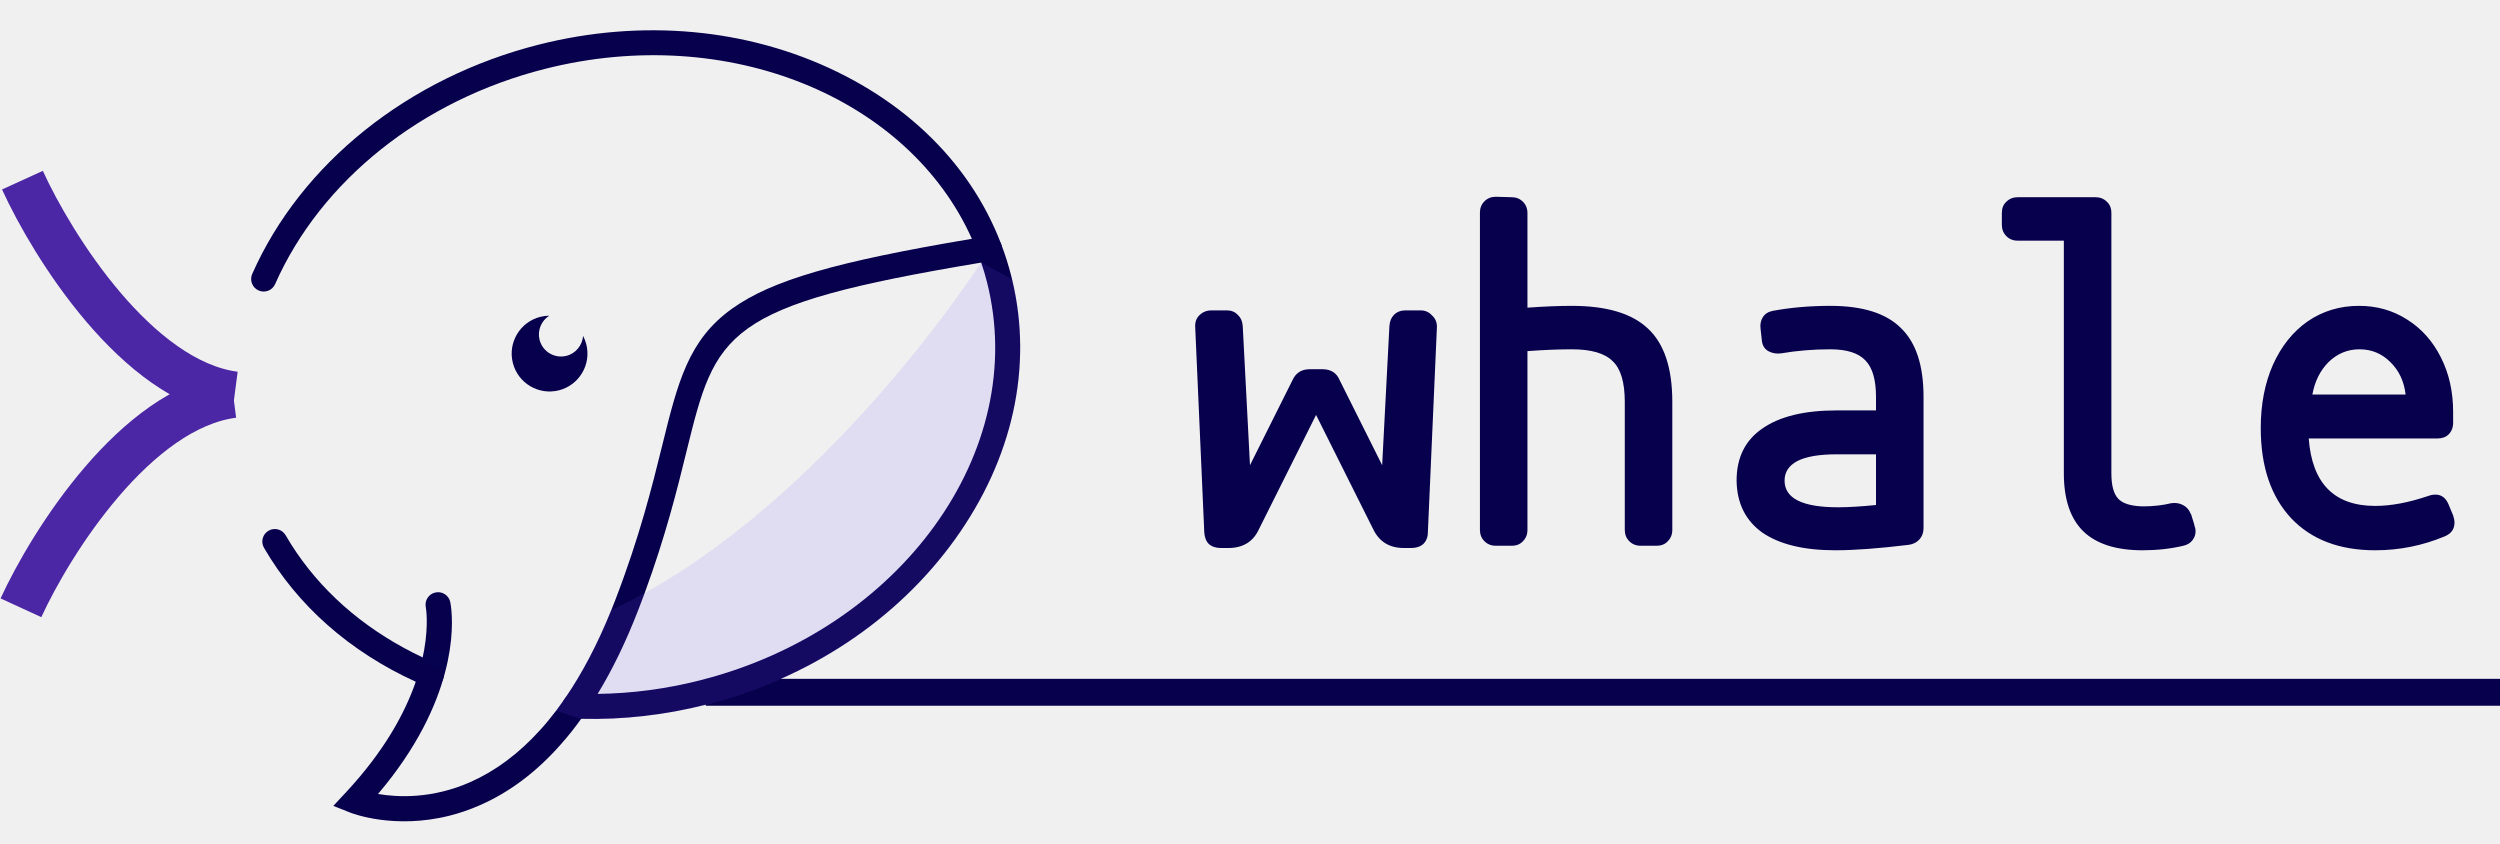
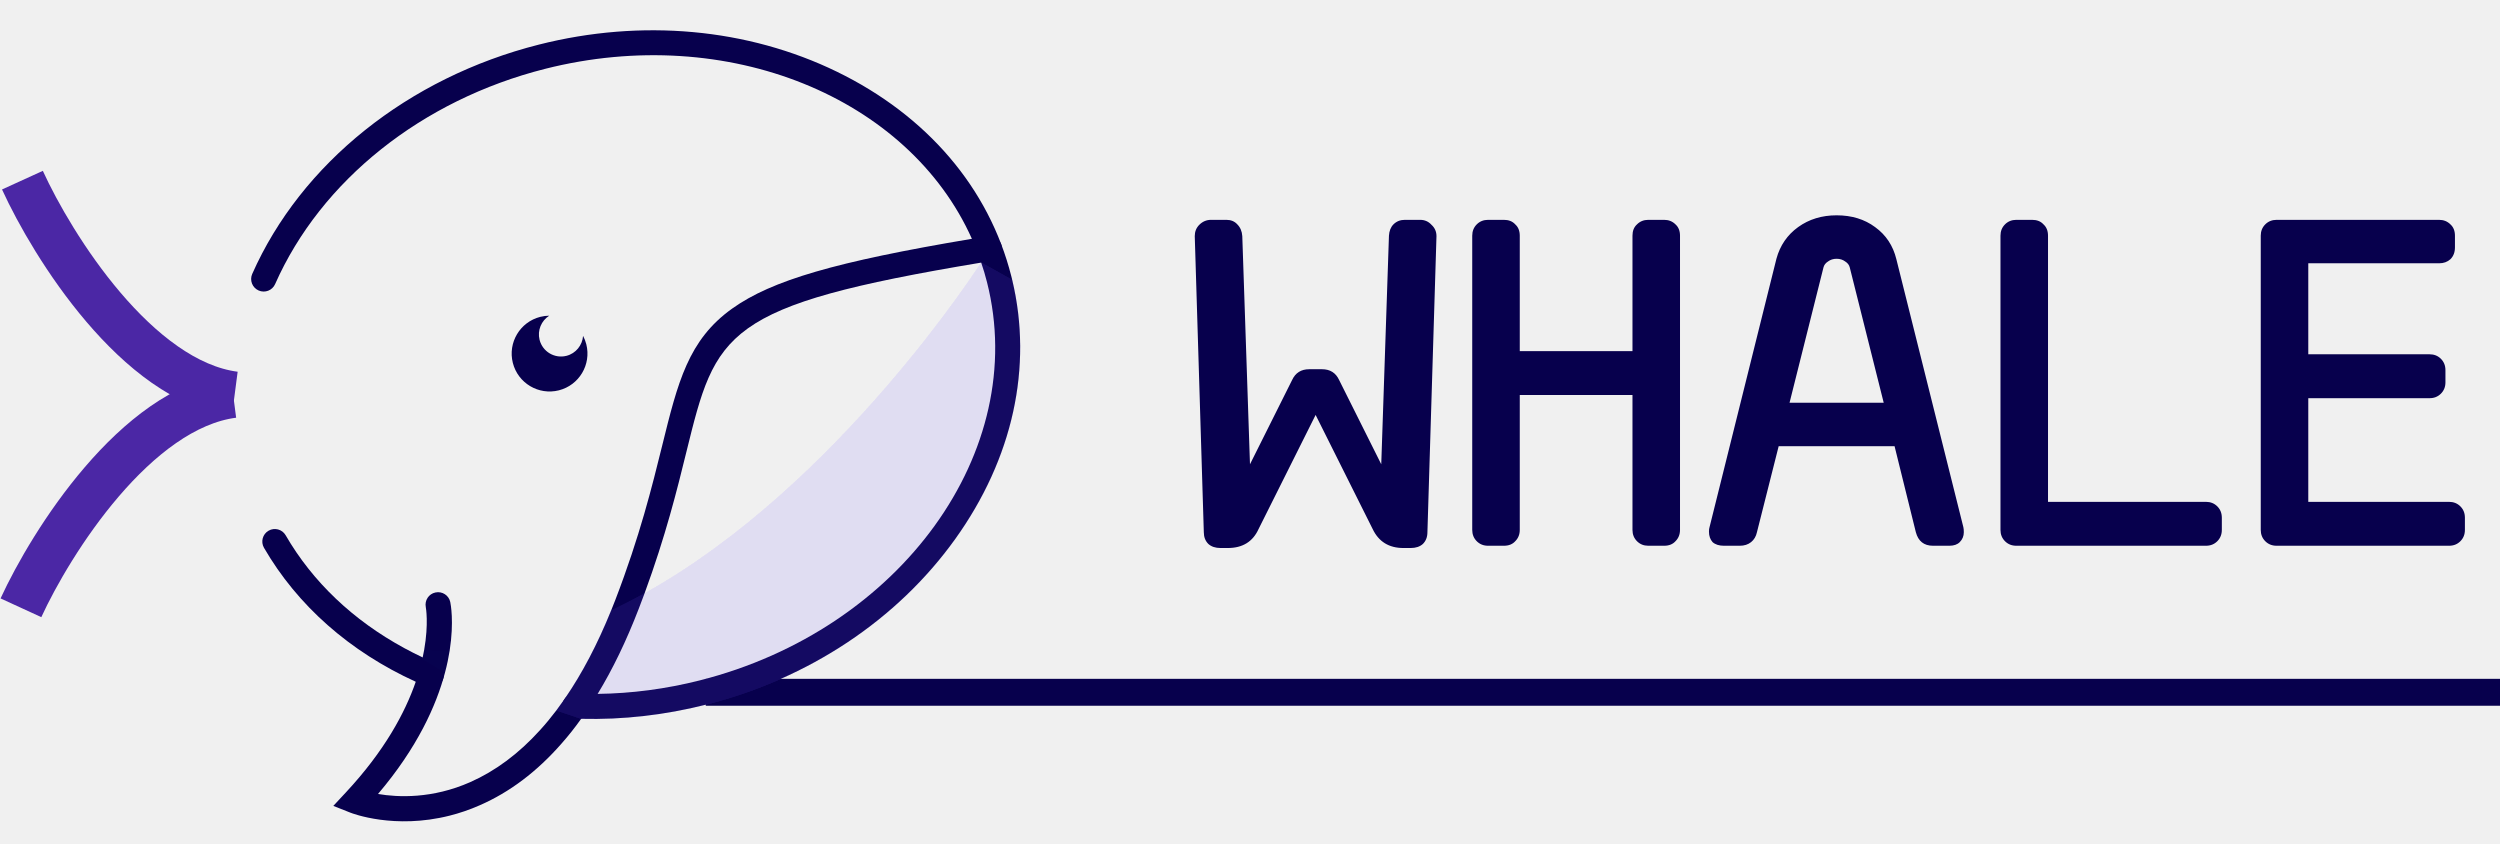
<svg xmlns="http://www.w3.org/2000/svg" width="1672" height="564" viewBox="0 0 1672 564" fill="none">
  <g clip-path="url(#clip0)">
    <line x1="1672" y1="463" x2="472" y2="463" stroke="#07004D" stroke-width="18" />
    <g clip-path="url(#clip1)">
      <path d="M296.535 449.267C296.966 450.969 296.898 452.858 296.139 454.633C295.076 457.147 292.923 458.871 290.462 459.494C288.758 459.925 286.923 459.843 285.183 459.104C282.771 458.104 280.4 457.034 278.055 455.958C233.906 435.821 198.937 404.987 176.554 366.362C174.249 362.37 175.601 357.251 179.62 354.938C183.579 352.612 188.732 353.985 191.038 357.977C209.087 389.151 236.201 414.866 270.167 433.321L270.439 433.482C274.409 435.642 278.503 437.714 282.683 439.678C285.623 441.063 288.639 442.401 291.667 443.678C294.174 444.712 295.892 446.838 296.535 449.267Z" fill="#07004D" />
      <path d="M676.361 184.721C676.573 185.559 676.779 186.371 676.964 187.216C690.87 245.34 677.373 306.743 638.854 360.467C600.105 414.536 540.878 453.873 472.128 471.274C444.567 478.249 416.536 481.43 388.676 480.739C387.148 480.723 385.613 480.681 384.068 480.611C381.308 480.504 378.928 479.062 377.502 476.949C376.51 475.53 375.95 473.773 376.025 471.912C376.089 470.571 376.464 469.325 377.078 468.221C377.421 467.76 377.757 467.272 378.068 466.79C379.666 464.918 382.085 463.787 384.731 463.895C389.732 464.098 394.726 464.157 399.711 464.074C422.548 463.791 445.464 460.755 468.02 455.045C602.492 421.011 688.672 301.582 660.134 188.828C658.998 184.338 657.713 179.944 656.218 175.633C654.41 170.191 652.344 164.87 650.001 159.709C607.794 65.379 486.915 15.077 364.506 46.059C282.098 66.917 214.624 120.744 184.004 189.994C182.143 194.235 177.189 196.151 172.974 194.281C168.726 192.392 166.817 187.466 168.679 183.224C201.397 109.3 273.04 51.941 360.398 29.831C429.149 12.43 499.965 18.884 559.763 47.98C620.058 77.327 661.473 125.896 676.361 184.721Z" fill="#07004D" />
      <path d="M669.992 164.894C670.741 169.453 667.656 173.745 663.07 174.503C660.749 174.888 658.485 175.26 656.219 175.631C483.183 204.434 478.864 221.931 459.051 302.259C452.871 327.42 445.247 358.244 431.075 396.855C429.813 400.281 428.504 403.749 427.128 407.293C418.928 428.563 409.794 447.508 399.712 464.074C396.164 469.951 392.471 475.492 388.677 480.739C384.519 486.597 380.178 492.071 375.68 497.151C359.259 515.955 340.948 529.8 320.836 538.573C313.951 541.611 307.21 543.863 300.747 545.499C263.748 554.863 235.684 544.038 234.31 543.495L222.921 538.981L231.271 530.018C257.234 502.179 270.929 476.583 278.055 455.957C279.933 450.532 281.355 445.453 282.436 440.748C282.517 440.383 282.603 440.044 282.684 439.679C283.051 437.944 283.378 436.279 283.684 434.648C286.784 416.998 284.812 406.361 284.778 406.11C283.864 401.593 286.714 397.159 291.26 396.24C295.769 395.299 300.174 398.157 301.135 402.632C301.362 403.755 303.759 415.725 300.743 435.078C300.026 439.634 299.011 444.61 297.592 449.919C291.757 471.888 279.159 499.998 252.819 531.01C266.177 533.299 289.083 534.322 314.498 523.084C331.373 515.618 346.969 504.015 361.133 488.343C364.896 484.225 368.531 479.823 372.09 475.124C373.768 472.887 375.433 470.595 377.078 468.221C377.421 467.76 377.758 467.272 378.068 466.791C389.38 450.315 399.629 430.771 408.732 408.293C409.671 405.984 410.578 403.653 411.506 401.289C427.893 358.693 436.157 325.177 442.811 298.253C453.351 255.526 460.306 227.29 489.786 206.302C516.196 187.503 558.631 175.064 650.002 159.709C653.396 159.137 656.846 158.551 660.382 157.973C664.947 157.25 669.24 160.336 669.992 164.894Z" fill="#07004D" />
      <g opacity="0.25">
        <g opacity="0.25">
          <path opacity="0.25" d="M283.684 434.648C289.396 435.044 295.073 435.19 300.742 435.078C300.026 439.634 299.012 444.61 297.592 449.919L296.535 449.267L282.436 440.748L270.439 433.482C274.409 435.643 278.502 437.714 282.684 439.679C283.051 437.944 283.378 436.279 283.684 434.648Z" fill="#0071BC" />
        </g>
      </g>
      <g opacity="0.25">
        <g opacity="0.25">
          <path opacity="0.25" d="M676.964 187.216C690.87 245.34 677.374 306.743 638.853 360.467C600.104 414.536 540.878 453.873 472.128 471.273C444.568 478.249 416.537 481.429 388.677 480.739L377.501 476.949L372.091 475.125C373.768 472.886 375.432 470.594 377.078 468.221C377.421 467.761 377.758 467.273 378.068 466.791C389.38 450.315 399.629 430.771 408.732 408.293C416.292 404.74 423.731 400.929 431.076 396.854C561.097 324.662 656.219 175.632 656.219 175.632L676.964 187.216Z" fill="#7150FF" />
          <path opacity="0.25" d="M676.964 187.216C690.87 245.34 677.374 306.743 638.853 360.467C600.104 414.536 540.878 453.873 472.128 471.273C444.568 478.249 416.537 481.429 388.677 480.739L377.501 476.949L372.091 475.125C373.768 472.886 375.432 470.594 377.078 468.221C377.421 467.761 377.758 467.273 378.068 466.791C389.38 450.315 399.629 430.771 408.732 408.293C416.292 404.74 423.731 400.929 431.076 396.854C561.097 324.662 656.219 175.632 656.219 175.632L676.964 187.216Z" fill="#7150FF" />
          <path opacity="0.25" d="M676.964 187.216C690.87 245.34 677.374 306.743 638.853 360.467C600.104 414.536 540.878 453.873 472.128 471.273C444.568 478.249 416.537 481.429 388.677 480.739L377.501 476.949L372.091 475.125C373.768 472.886 375.432 470.594 377.078 468.221C377.421 467.761 377.758 467.273 378.068 466.791C389.38 450.315 399.629 430.771 408.732 408.293C416.292 404.74 423.731 400.929 431.076 396.854C561.097 324.662 656.219 175.632 656.219 175.632L676.964 187.216Z" fill="#7150FF" />
          <path opacity="0.25" d="M676.964 187.216C690.87 245.34 677.374 306.743 638.853 360.467C600.104 414.536 540.878 453.873 472.128 471.273C444.568 478.249 416.537 481.429 388.677 480.739L377.501 476.949L372.091 475.125C373.768 472.886 375.432 470.594 377.078 468.221C377.421 467.761 377.758 467.273 378.068 466.791C389.38 450.315 399.629 430.771 408.732 408.293C416.292 404.74 423.731 400.929 431.076 396.854C561.097 324.662 656.219 175.632 656.219 175.632L676.964 187.216Z" fill="#7150FF" />
          <path opacity="0.25" d="M676.964 187.216C690.87 245.34 677.374 306.743 638.853 360.467C600.104 414.536 540.878 453.873 472.128 471.273C444.568 478.249 416.537 481.429 388.677 480.739L377.501 476.949L372.091 475.125C373.768 472.886 375.432 470.594 377.078 468.221C377.421 467.761 377.758 467.273 378.068 466.791C389.38 450.315 399.629 430.771 408.732 408.293C416.292 404.74 423.731 400.929 431.076 396.854C561.097 324.662 656.219 175.632 656.219 175.632L676.964 187.216Z" fill="#7150FF" />
          <path opacity="0.25" d="M676.964 187.216C690.87 245.34 677.374 306.743 638.853 360.467C600.104 414.536 540.878 453.873 472.128 471.273C444.568 478.249 416.537 481.429 388.677 480.739L377.501 476.949L372.091 475.125C373.768 472.886 375.432 470.594 377.078 468.221C377.421 467.761 377.758 467.273 378.068 466.791C389.38 450.315 399.629 430.771 408.732 408.293C416.292 404.74 423.731 400.929 431.076 396.854C561.097 324.662 656.219 175.632 656.219 175.632L676.964 187.216Z" fill="#7150FF" />
          <path opacity="0.25" d="M676.964 187.216C690.87 245.34 677.374 306.743 638.853 360.467C600.104 414.536 540.878 453.873 472.128 471.273C444.568 478.249 416.537 481.429 388.677 480.739L377.501 476.949L372.091 475.125C373.768 472.886 375.432 470.594 377.078 468.221C377.421 467.761 377.758 467.273 378.068 466.791C389.38 450.315 399.629 430.771 408.732 408.293C416.292 404.74 423.731 400.929 431.076 396.854C561.097 324.662 656.219 175.632 656.219 175.632L676.964 187.216Z" fill="#7150FF" />
          <path opacity="0.25" d="M676.964 187.216C690.87 245.34 677.374 306.743 638.853 360.467C600.104 414.536 540.878 453.873 472.128 471.273C444.568 478.249 416.537 481.429 388.677 480.739L377.501 476.949L372.091 475.125C373.768 472.886 375.432 470.594 377.078 468.221C377.421 467.761 377.758 467.273 378.068 466.791C389.38 450.315 399.629 430.771 408.732 408.293C416.292 404.74 423.731 400.929 431.076 396.854C561.097 324.662 656.219 175.632 656.219 175.632L676.964 187.216Z" fill="#7150FF" />
          <path opacity="0.25" d="M676.964 187.216C690.87 245.34 677.374 306.743 638.853 360.467C600.104 414.536 540.878 453.873 472.128 471.273C444.568 478.249 416.537 481.429 388.677 480.739L377.501 476.949L372.091 475.125C373.768 472.886 375.432 470.594 377.078 468.221C377.421 467.761 377.758 467.273 378.068 466.791C389.38 450.315 399.629 430.771 408.732 408.293C416.292 404.74 423.731 400.929 431.076 396.854C561.097 324.662 656.219 175.632 656.219 175.632L676.964 187.216Z" fill="#7150FF" />
          <path opacity="0.25" d="M676.964 187.216C690.87 245.34 677.374 306.743 638.853 360.467C600.104 414.536 540.878 453.873 472.128 471.273C444.568 478.249 416.537 481.429 388.677 480.739L377.501 476.949L372.091 475.125C373.768 472.886 375.432 470.594 377.078 468.221C377.421 467.761 377.758 467.273 378.068 466.791C389.38 450.315 399.629 430.771 408.732 408.293C416.292 404.74 423.731 400.929 431.076 396.854C561.097 324.662 656.219 175.632 656.219 175.632L676.964 187.216Z" fill="#7150FF" />
          <path opacity="0.25" d="M676.964 187.216C690.87 245.34 677.374 306.743 638.853 360.467C600.104 414.536 540.878 453.873 472.128 471.273C444.568 478.249 416.537 481.429 388.677 480.739L377.501 476.949L372.091 475.125C373.768 472.886 375.432 470.594 377.078 468.221C377.421 467.761 377.758 467.273 378.068 466.791C389.38 450.315 399.629 430.771 408.732 408.293C416.292 404.74 423.731 400.929 431.076 396.854C561.097 324.662 656.219 175.632 656.219 175.632L676.964 187.216Z" fill="#7150FF" />
          <path opacity="0.25" d="M676.964 187.216C690.87 245.34 677.374 306.743 638.853 360.467C600.104 414.536 540.878 453.873 472.128 471.273C444.568 478.249 416.537 481.429 388.677 480.739L377.501 476.949L372.091 475.125C373.768 472.886 375.432 470.594 377.078 468.221C377.421 467.761 377.758 467.273 378.068 466.791C389.38 450.315 399.629 430.771 408.732 408.293C416.292 404.74 423.731 400.929 431.076 396.854C561.097 324.662 656.219 175.632 656.219 175.632L676.964 187.216Z" fill="#7150FF" />
          <path opacity="0.25" d="M676.964 187.216C690.87 245.34 677.374 306.743 638.853 360.467C600.104 414.536 540.878 453.873 472.128 471.273C444.568 478.249 416.537 481.429 388.677 480.739L377.501 476.949L372.091 475.125C373.768 472.886 375.432 470.594 377.078 468.221C377.421 467.761 377.758 467.273 378.068 466.791C389.38 450.315 399.629 430.771 408.732 408.293C416.292 404.74 423.731 400.929 431.076 396.854C561.097 324.662 656.219 175.632 656.219 175.632L676.964 187.216Z" fill="#7150FF" />
        </g>
      </g>
      <g opacity="0.25">
        <g opacity="0.25">
          <path opacity="0.25" d="M676.964 187.216C690.87 245.34 677.374 306.743 638.853 360.467C600.104 414.536 540.878 453.873 472.128 471.273C444.568 478.249 416.537 481.429 388.677 480.739L377.501 476.949L372.091 475.125C373.768 472.886 375.432 470.594 377.078 468.221C377.421 467.761 377.758 467.273 378.068 466.791C389.38 450.315 399.629 430.771 408.732 408.293C416.292 404.74 423.731 400.929 431.076 396.854C561.097 324.662 656.219 175.632 656.219 175.632L676.964 187.216Z" fill="#7150FF" />
          <path opacity="0.25" d="M676.964 187.216C690.87 245.34 677.374 306.743 638.853 360.467C600.104 414.536 540.878 453.873 472.128 471.273C444.568 478.249 416.537 481.429 388.677 480.739L377.501 476.949L372.091 475.125C373.768 472.886 375.432 470.594 377.078 468.221C377.421 467.761 377.758 467.273 378.068 466.791C389.38 450.315 399.629 430.771 408.732 408.293C416.292 404.74 423.731 400.929 431.076 396.854C561.097 324.662 656.219 175.632 656.219 175.632L676.964 187.216Z" fill="#7150FF" />
          <path opacity="0.25" d="M676.964 187.216C690.87 245.34 677.374 306.743 638.853 360.467C600.104 414.536 540.878 453.873 472.128 471.273C444.568 478.249 416.537 481.429 388.677 480.739L377.501 476.949L372.091 475.125C373.768 472.886 375.432 470.594 377.078 468.221C377.421 467.761 377.758 467.273 378.068 466.791C389.38 450.315 399.629 430.771 408.732 408.293C416.292 404.74 423.731 400.929 431.076 396.854C561.097 324.662 656.219 175.632 656.219 175.632L676.964 187.216Z" fill="#7150FF" />
          <path opacity="0.25" d="M676.964 187.216C690.87 245.34 677.374 306.743 638.853 360.467C600.104 414.536 540.878 453.873 472.128 471.273C444.568 478.249 416.537 481.429 388.677 480.739L377.501 476.949L372.091 475.125C373.768 472.886 375.432 470.594 377.078 468.221C377.421 467.761 377.758 467.273 378.068 466.791C389.38 450.315 399.629 430.771 408.732 408.293C416.292 404.74 423.731 400.929 431.076 396.854C561.097 324.662 656.219 175.632 656.219 175.632L676.964 187.216Z" fill="#7150FF" />
          <path opacity="0.25" d="M676.964 187.216C690.87 245.34 677.374 306.743 638.853 360.467C600.104 414.536 540.878 453.873 472.128 471.273C444.568 478.249 416.537 481.429 388.677 480.739L377.501 476.949L372.091 475.125C373.768 472.886 375.432 470.594 377.078 468.221C377.421 467.761 377.758 467.273 378.068 466.791C389.38 450.315 399.629 430.771 408.732 408.293C416.292 404.74 423.731 400.929 431.076 396.854C561.097 324.662 656.219 175.632 656.219 175.632L676.964 187.216Z" fill="#7150FF" />
          <path opacity="0.25" d="M676.964 187.216C690.87 245.34 677.374 306.743 638.853 360.467C600.104 414.536 540.878 453.873 472.128 471.273C444.568 478.249 416.537 481.429 388.677 480.739L377.501 476.949L372.091 475.125C373.768 472.886 375.432 470.594 377.078 468.221C377.421 467.761 377.758 467.273 378.068 466.791C389.38 450.315 399.629 430.771 408.732 408.293C416.292 404.74 423.731 400.929 431.076 396.854C561.097 324.662 656.219 175.632 656.219 175.632L676.964 187.216Z" fill="#7150FF" />
          <path opacity="0.25" d="M676.964 187.216C690.87 245.34 677.374 306.743 638.853 360.467C600.104 414.536 540.878 453.873 472.128 471.273C444.568 478.249 416.537 481.429 388.677 480.739L377.501 476.949L372.091 475.125C373.768 472.886 375.432 470.594 377.078 468.221C377.421 467.761 377.758 467.273 378.068 466.791C389.38 450.315 399.629 430.771 408.732 408.293C416.292 404.74 423.731 400.929 431.076 396.854C561.097 324.662 656.219 175.632 656.219 175.632L676.964 187.216Z" fill="#7150FF" />
          <path opacity="0.25" d="M676.964 187.216C690.87 245.34 677.374 306.743 638.853 360.467C600.104 414.536 540.878 453.873 472.128 471.273C444.568 478.249 416.537 481.429 388.677 480.739L377.501 476.949L372.091 475.125C373.768 472.886 375.432 470.594 377.078 468.221C377.421 467.761 377.758 467.273 378.068 466.791C389.38 450.315 399.629 430.771 408.732 408.293C416.292 404.74 423.731 400.929 431.076 396.854C561.097 324.662 656.219 175.632 656.219 175.632L676.964 187.216Z" fill="#7150FF" />
          <path opacity="0.25" d="M676.964 187.216C690.87 245.34 677.374 306.743 638.853 360.467C600.104 414.536 540.878 453.873 472.128 471.273C444.568 478.249 416.537 481.429 388.677 480.739L377.501 476.949L372.091 475.125C373.768 472.886 375.432 470.594 377.078 468.221C377.421 467.761 377.758 467.273 378.068 466.791C389.38 450.315 399.629 430.771 408.732 408.293C416.292 404.74 423.731 400.929 431.076 396.854C561.097 324.662 656.219 175.632 656.219 175.632L676.964 187.216Z" fill="#7150FF" />
          <path opacity="0.25" d="M676.964 187.216C690.87 245.34 677.374 306.743 638.853 360.467C600.104 414.536 540.878 453.873 472.128 471.273C444.568 478.249 416.537 481.429 388.677 480.739L377.501 476.949L372.091 475.125C373.768 472.886 375.432 470.594 377.078 468.221C377.421 467.761 377.758 467.273 378.068 466.791C389.38 450.315 399.629 430.771 408.732 408.293C416.292 404.74 423.731 400.929 431.076 396.854C561.097 324.662 656.219 175.632 656.219 175.632L676.964 187.216Z" fill="#7150FF" />
          <path opacity="0.25" d="M676.964 187.216C690.87 245.34 677.374 306.743 638.853 360.467C600.104 414.536 540.878 453.873 472.128 471.273C444.568 478.249 416.537 481.429 388.677 480.739L377.501 476.949L372.091 475.125C373.768 472.886 375.432 470.594 377.078 468.221C377.421 467.761 377.758 467.273 378.068 466.791C389.38 450.315 399.629 430.771 408.732 408.293C416.292 404.74 423.731 400.929 431.076 396.854C561.097 324.662 656.219 175.632 656.219 175.632L676.964 187.216Z" fill="#7150FF" />
          <path opacity="0.25" d="M676.964 187.216C690.87 245.34 677.374 306.743 638.853 360.467C600.104 414.536 540.878 453.873 472.128 471.273C444.568 478.249 416.537 481.429 388.677 480.739L377.501 476.949L372.091 475.125C373.768 472.886 375.432 470.594 377.078 468.221C377.421 467.761 377.758 467.273 378.068 466.791C389.38 450.315 399.629 430.771 408.732 408.293C416.292 404.74 423.731 400.929 431.076 396.854C561.097 324.662 656.219 175.632 656.219 175.632L676.964 187.216Z" fill="#7150FF" />
          <path opacity="0.25" d="M676.964 187.216C690.87 245.34 677.374 306.743 638.853 360.467C600.104 414.536 540.878 453.873 472.128 471.273C444.568 478.249 416.537 481.429 388.677 480.739L377.501 476.949L372.091 475.125C373.768 472.886 375.432 470.594 377.078 468.221C377.421 467.761 377.758 467.273 378.068 466.791C389.38 450.315 399.629 430.771 408.732 408.293C416.292 404.74 423.731 400.929 431.076 396.854C561.097 324.662 656.219 175.632 656.219 175.632L676.964 187.216Z" fill="#7150FF" />
        </g>
      </g>
      <path d="M392.124 230.264C395.555 243.818 387.327 257.624 373.771 261.055C360.218 264.485 346.413 256.256 342.982 242.702C339.552 229.148 347.78 215.342 361.333 211.912C363.341 211.404 365.368 211.153 367.326 211.135C362.069 214.473 359.261 220.935 360.867 227.281C362.868 235.185 370.923 239.986 378.827 237.986C385.173 236.38 389.523 230.835 389.956 224.625C390.874 226.354 391.616 228.257 392.124 230.264Z" fill="#07004D" />
      <path d="M15 120.488C35.149 164.614 91.757 254.99 157 263.488" stroke="#4B27A5" stroke-width="30" stroke-linejoin="round" />
      <path d="M14 406.488C34.149 362.671 90.757 272.927 156 264.488" stroke="#4B27A5" stroke-width="30" stroke-linejoin="round" />
    </g>
-     <path d="M954.963 355.918C954.963 359.147 953.954 361.771 951.936 363.789C949.917 365.605 947.193 366.514 943.762 366.514H938.918C929.23 366.514 922.368 362.275 918.332 353.799L880.188 277.51L842.043 353.799C838.208 362.275 831.346 366.514 821.457 366.514H816.613C813.182 366.514 810.458 365.605 808.439 363.789C806.623 361.973 805.614 359.349 805.412 355.918L799.357 218.779C799.156 215.55 800.064 212.926 802.082 210.908C804.302 208.688 807.027 207.578 810.256 207.578H820.549C823.576 207.578 825.998 208.587 827.814 210.605C829.833 212.422 830.943 214.945 831.145 218.174L835.988 311.113L864.445 254.199C866.665 249.355 870.5 246.934 875.949 246.934H884.426C890.077 246.934 893.911 249.355 895.93 254.199L924.387 311.113L929.23 218.174C929.432 214.945 930.441 212.422 932.258 210.605C934.276 208.587 936.799 207.578 939.826 207.578H950.119C953.146 207.578 955.669 208.688 957.688 210.908C959.908 212.926 961.018 215.449 961.018 218.477L954.963 355.918ZM1021.56 205.762C1032.87 204.954 1042.76 204.551 1051.23 204.551C1074.44 204.551 1091.4 209.596 1102.09 219.688C1112.99 229.779 1118.44 246.126 1118.44 268.73V354.404C1118.44 357.432 1117.43 359.954 1115.41 361.973C1113.6 363.991 1111.07 365 1107.84 365H1097.25C1094.22 365 1091.7 363.991 1089.68 361.973C1087.66 359.954 1086.65 357.432 1086.65 354.404V268.73C1086.65 255.612 1083.93 246.53 1078.48 241.484C1073.23 236.237 1064.15 233.613 1051.23 233.613C1042.55 233.613 1032.66 234.017 1021.56 234.824V354.404C1021.56 357.432 1020.56 359.954 1018.54 361.973C1016.72 363.991 1014.2 365 1010.97 365H1000.37C997.346 365 994.823 363.991 992.805 361.973C990.786 359.954 989.777 357.432 989.777 354.404V142.188C989.777 139.16 990.786 136.637 992.805 134.619C994.823 132.601 997.346 131.592 1000.37 131.592L1010.97 131.895C1014 131.895 1016.52 132.904 1018.54 134.922C1020.56 136.94 1021.56 139.463 1021.56 142.49V205.762ZM1286.46 353.193C1286.46 356.221 1285.55 358.743 1283.73 360.762C1281.92 362.78 1279.49 363.991 1276.47 364.395C1256.49 366.816 1240.14 368.027 1227.42 368.027C1206.43 368.027 1190.19 364.092 1178.68 356.221C1167.38 348.148 1161.63 336.543 1161.43 321.406C1161.43 306.068 1167.18 294.463 1178.68 286.592C1190.19 278.519 1206.74 274.482 1228.33 274.482H1254.67V265.4C1254.67 254.098 1252.35 246.025 1247.71 241.182C1243.07 236.136 1235.19 233.613 1224.09 233.613C1212.79 233.613 1201.79 234.521 1191.1 236.338C1188.07 236.742 1185.24 236.237 1182.62 234.824C1180.2 233.411 1178.78 231.191 1178.38 228.164L1177.47 219.99C1177.07 216.963 1177.57 214.339 1178.99 212.119C1180.4 209.899 1182.62 208.486 1185.65 207.881C1197.76 205.661 1210.57 204.551 1224.09 204.551C1245.69 204.551 1261.43 209.495 1271.32 219.385C1281.41 229.072 1286.46 244.411 1286.46 265.4V353.193ZM1228.33 303.848C1216.63 303.848 1207.85 305.361 1201.99 308.389C1196.34 311.416 1193.52 315.755 1193.52 321.406C1193.52 333.314 1205.43 339.268 1229.24 339.268C1236.1 339.268 1244.58 338.763 1254.67 337.754V303.848H1228.33ZM1467.49 351.377C1468.1 352.588 1468.4 353.9 1468.4 355.312C1468.4 357.533 1467.69 359.551 1466.28 361.367C1464.87 363.184 1462.85 364.395 1460.23 365C1451.75 367.018 1442.67 368.027 1432.98 368.027C1415.22 368.027 1402 363.789 1393.32 355.312C1384.64 346.836 1380.3 333.919 1380.3 316.562V160.957H1349.43C1346.4 160.957 1343.88 159.948 1341.86 157.93C1339.84 155.911 1338.83 153.389 1338.83 150.361V142.49C1338.83 139.261 1339.84 136.738 1341.86 134.922C1343.88 132.904 1346.4 131.895 1349.43 131.895H1401.5C1404.52 131.895 1407.05 132.904 1409.06 134.922C1411.08 136.738 1412.09 139.261 1412.09 142.49V316.562C1412.09 324.635 1413.61 330.286 1416.63 333.516C1419.66 336.745 1425.11 338.46 1432.98 338.662C1440.04 338.662 1446.4 337.956 1452.05 336.543C1455.08 336.139 1457.7 336.543 1459.92 337.754C1462.35 338.965 1464.06 340.882 1465.07 343.506L1465.37 343.809L1467.79 351.68L1467.49 351.377ZM1640.66 344.717C1641.26 346.533 1641.56 348.148 1641.56 349.561C1641.56 353.799 1639.45 356.826 1635.21 358.643C1620.27 364.899 1604.73 368.027 1588.59 368.027C1564.57 368.027 1545.8 360.863 1532.28 346.533C1518.76 332.002 1511.99 311.921 1511.99 286.289C1511.99 270.345 1514.72 256.217 1520.17 243.906C1525.82 231.393 1533.59 221.706 1543.48 214.844C1553.57 207.982 1564.97 204.551 1577.69 204.551C1589.6 204.551 1600.29 207.578 1609.78 213.633C1619.46 219.688 1627.03 228.164 1632.48 239.062C1637.93 249.759 1640.66 261.969 1640.66 275.693V282.656C1640.66 285.885 1639.65 288.509 1637.63 290.527C1635.81 292.344 1633.29 293.252 1630.06 293.252H1544.08C1546.3 323.324 1561.14 338.359 1588.59 338.359C1599.08 338.359 1610.89 336.139 1624.01 331.699C1625.62 331.094 1627.24 330.791 1628.85 330.791C1632.89 330.791 1635.81 333.011 1637.63 337.451L1640.66 344.717ZM1577.99 233.613C1570.12 233.613 1563.26 236.439 1557.4 242.09C1551.75 247.741 1548.12 255.007 1546.51 263.887H1608.87C1607.86 255.007 1604.43 247.741 1598.58 242.09C1592.93 236.439 1586.06 233.613 1577.99 233.613Z" fill="#07004D" />
+     <path d="M799.055 157.93C799.055 154.902 800.064 152.38 802.082 150.361C804.302 148.141 806.926 147.031 809.953 147.031H820.246C823.273 147.031 825.695 148.04 827.512 150.059C829.53 152.077 830.64 154.701 830.842 157.93L835.988 310.508L864.143 254.199C866.363 249.355 870.197 246.934 875.646 246.934H884.123C889.572 246.934 893.407 249.355 895.627 254.199L923.781 310.508L928.928 157.627C929.13 154.398 930.139 151.875 931.955 150.059C933.973 148.04 936.496 147.031 939.523 147.031H949.816C952.844 147.031 955.367 148.141 957.385 150.361C959.605 152.38 960.715 154.902 960.715 157.93L954.66 355.918C954.66 359.147 953.651 361.771 951.633 363.789C949.615 365.605 946.89 366.514 943.459 366.514H938.615C928.928 366.514 922.066 362.275 918.029 353.799L879.885 277.51L841.74 353.799C837.906 362.275 831.044 366.514 821.154 366.514H816.311C812.88 366.514 810.155 365.605 808.137 363.789C806.118 361.771 805.109 359.147 805.109 355.918L799.055 157.93ZM1112.99 147.031C1116.02 147.031 1118.54 148.04 1120.56 150.059C1122.58 151.875 1123.59 154.398 1123.59 157.627V354.404C1123.59 357.432 1122.58 359.954 1120.56 361.973C1118.74 363.991 1116.22 365 1112.99 365H1102.39C1099.37 365 1096.84 363.991 1094.83 361.973C1092.81 359.954 1091.8 357.432 1091.8 354.404V264.189H1016.42V354.404C1016.42 357.432 1015.41 359.954 1013.39 361.973C1011.57 363.991 1009.05 365 1005.82 365H995.227C992.199 365 989.676 363.991 987.658 361.973C985.64 359.954 984.631 357.432 984.631 354.404V157.627C984.631 154.6 985.64 152.077 987.658 150.059C989.676 148.04 992.199 147.031 995.227 147.031H1005.82C1009.05 147.031 1011.57 148.04 1013.39 150.059C1015.41 151.875 1016.42 154.398 1016.42 157.627V234.824H1091.8V157.627C1091.8 154.398 1092.81 151.875 1094.83 150.059C1096.84 148.04 1099.37 147.031 1102.39 147.031H1112.99ZM1152.95 365C1149.72 365 1147.2 364.193 1145.38 362.578C1143.77 360.762 1142.96 358.441 1142.96 355.615C1142.96 354.404 1143.06 353.496 1143.26 352.891L1188.07 173.066C1190.49 164.186 1195.33 157.122 1202.6 151.875C1209.87 146.628 1218.44 144.004 1228.33 144.004C1238.42 144.004 1247 146.628 1254.06 151.875C1261.33 157.122 1266.07 164.287 1268.29 173.369L1313.1 352.588C1313.3 353.395 1313.4 354.505 1313.4 355.918C1313.4 358.542 1312.49 360.762 1310.68 362.578C1309.06 364.193 1306.74 365 1303.71 365H1292.81C1286.76 365 1282.93 361.973 1281.31 355.918L1267.08 298.398H1189.58L1175.05 355.918C1174.45 358.743 1173.13 360.964 1171.12 362.578C1169.1 364.193 1166.57 365 1163.55 365H1152.95ZM1259.82 269.336L1237.11 178.818C1236.71 177.204 1235.7 175.892 1234.08 174.883C1232.47 173.672 1230.55 173.066 1228.33 173.066C1226.11 173.066 1224.19 173.672 1222.58 174.883C1220.97 175.892 1219.96 177.204 1219.55 178.818L1196.85 269.336H1259.82ZM1475.36 335.635C1478.39 335.635 1480.91 336.644 1482.93 338.662C1484.95 340.68 1485.96 343.203 1485.96 346.23V354.404C1485.96 357.432 1484.95 359.954 1482.93 361.973C1480.91 363.991 1478.39 365 1475.36 365H1348.52C1345.49 365 1342.97 363.991 1340.95 361.973C1338.93 359.954 1337.92 357.432 1337.92 354.404V157.627C1337.92 154.6 1338.93 152.077 1340.95 150.059C1342.97 148.04 1345.49 147.031 1348.52 147.031H1359.11C1362.34 147.031 1364.87 148.04 1366.68 150.059C1368.7 151.875 1369.71 154.398 1369.71 157.627V335.635H1475.36ZM1637.93 335.635C1640.96 335.635 1643.48 336.644 1645.5 338.662C1647.52 340.68 1648.53 343.203 1648.53 346.23V354.404C1648.53 357.432 1647.52 359.954 1645.5 361.973C1643.48 363.991 1640.96 365 1637.93 365H1522.59C1519.56 365 1517.04 363.991 1515.02 361.973C1513 359.954 1511.99 357.432 1511.99 354.404V157.627C1511.99 154.6 1513 152.077 1515.02 150.059C1517.04 148.04 1519.56 147.031 1522.59 147.031H1631.27C1634.3 147.031 1636.82 148.04 1638.84 150.059C1640.86 151.875 1641.87 154.398 1641.87 157.627V165.498C1641.87 168.727 1640.86 171.351 1638.84 173.369C1636.82 175.186 1634.3 176.094 1631.27 176.094H1543.78V236.943H1624.91C1627.94 236.943 1630.46 237.952 1632.48 239.971C1634.5 241.989 1635.51 244.512 1635.51 247.539V255.713C1635.51 258.74 1634.5 261.263 1632.48 263.281C1630.46 265.299 1627.94 266.309 1624.91 266.309H1543.78V335.635H1637.93Z" fill="#07004D" />
  </g>
  <defs>
    <clipPath id="clip0">
      <rect width="1672" height="564" fill="white" />
    </clipPath>
    <clipPath id="clip1">
      <rect width="738.323" height="599.618" fill="white" transform="translate(0 -36)" />
    </clipPath>
  </defs>
</svg>
